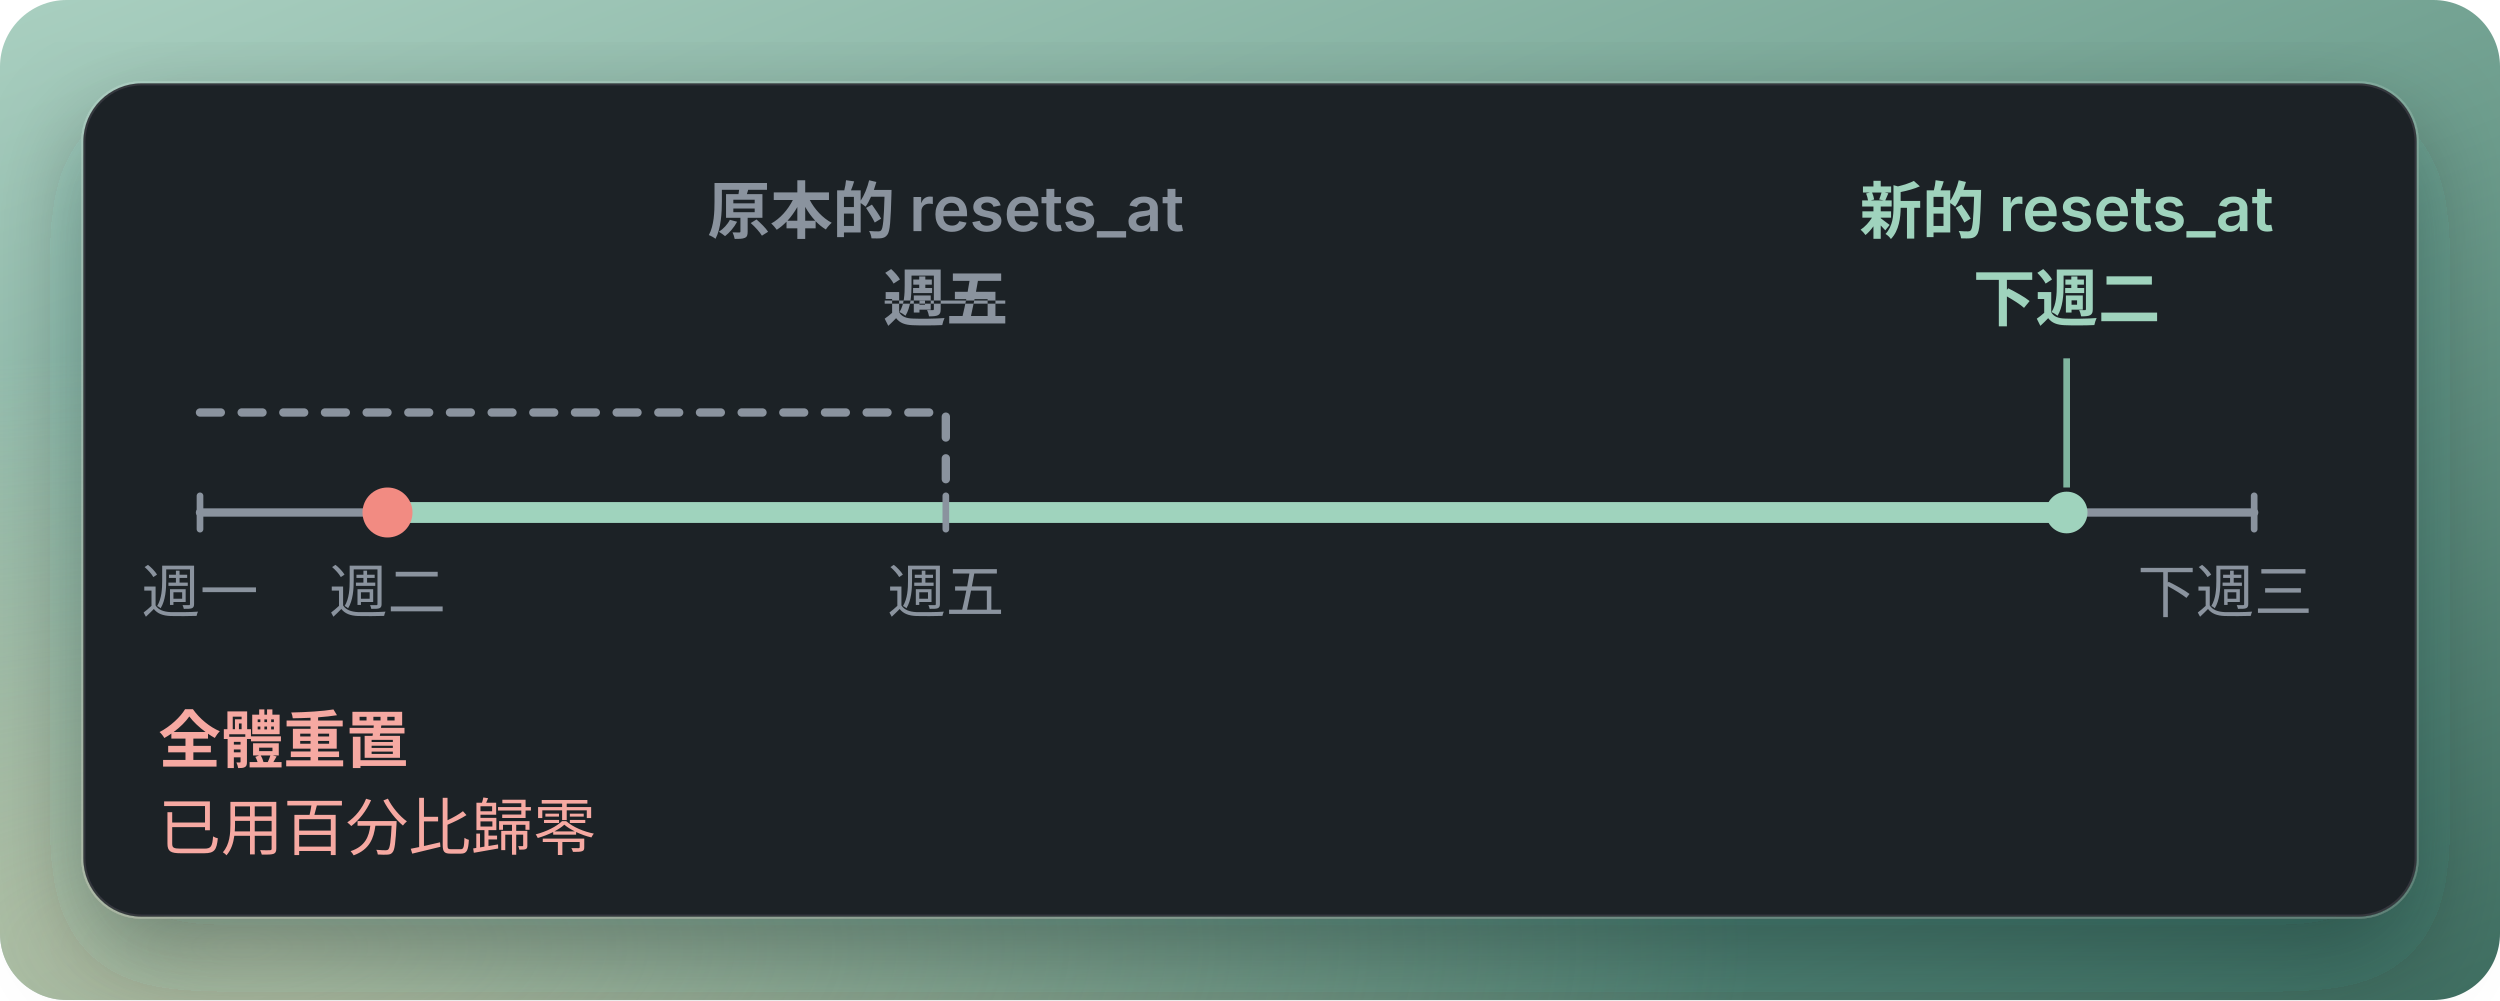
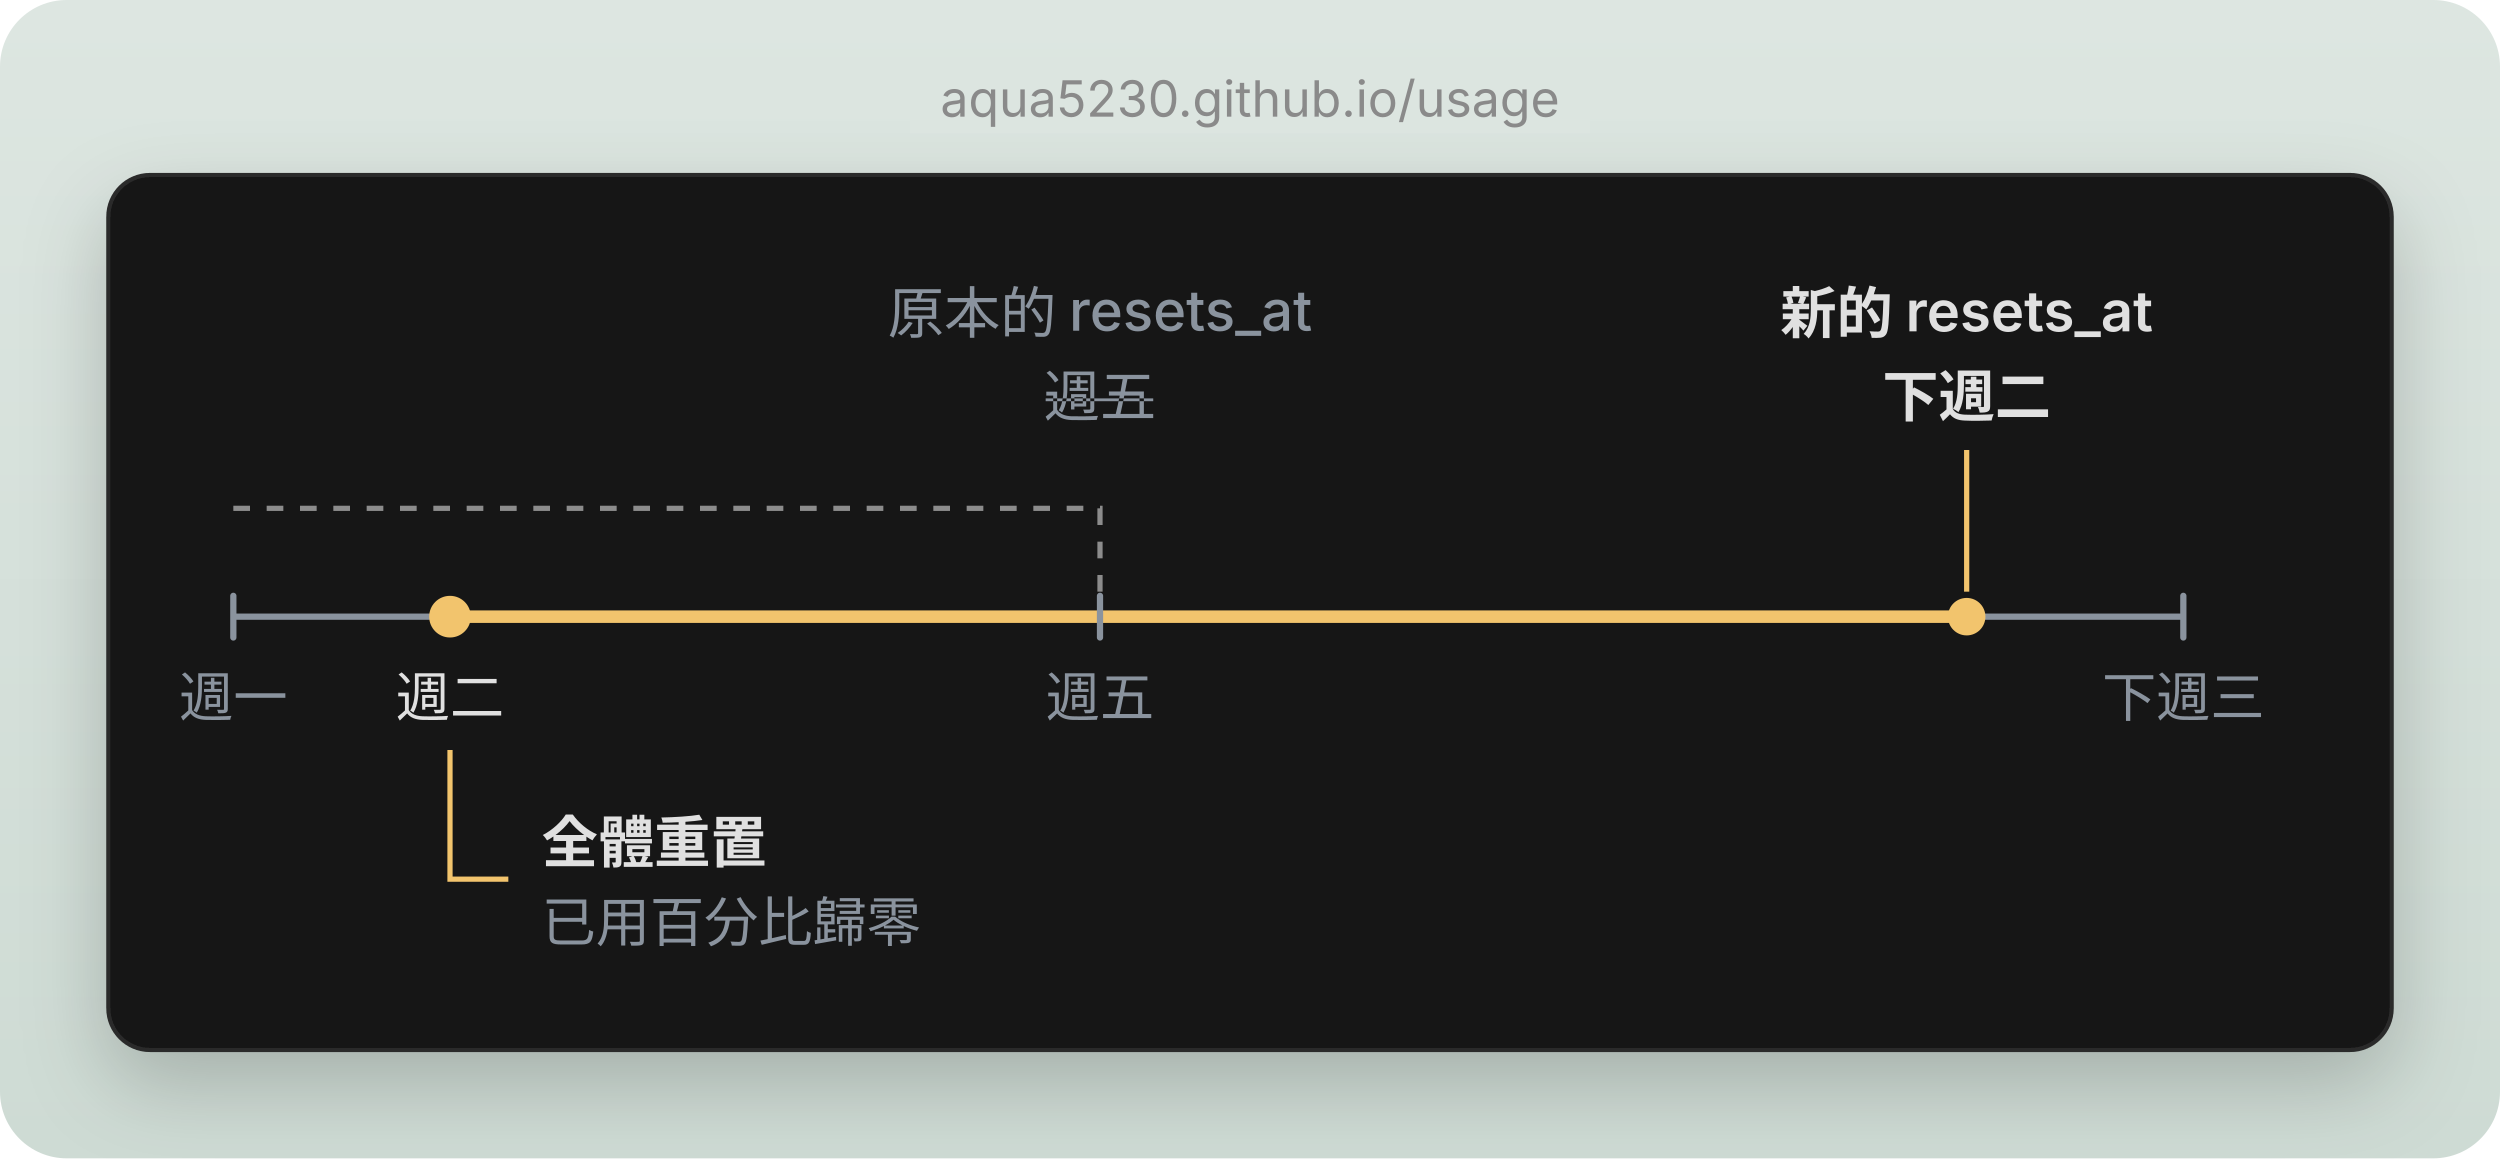
- <svg xmlns="http://www.w3.org/2000/svg" viewBox="0 0 600 240" role="img" aria-label="Codex 在週二全體重置時，已用百分比歸零，下一次補滿的時間從原本的週五改成下週二。" font-family="Noto Sans TC, -apple-system, sans-serif">
+ <svg xmlns="http://www.w3.org/2000/svg" viewBox="0 0 600 278" role="img" aria-label="Codex 在週二全體重置時，已用百分比歸零，下一次補滿的時間從原本的週五改成下週二。" font-family="Noto Sans TC, -apple-system, sans-serif">
  <defs>
-     <linearGradient id="bg" x1="0" y1="0" x2="1" y2="1">
-       <stop offset="0" stop-color="#A9CFC0" />
-       <stop offset=".55" stop-color="#6E9E8E" />
-       <stop offset="1" stop-color="#3F6E61" />
+     <linearGradient id="bg" x1="0" y1="0" x2="0" y2="1">
+       <stop offset="0" stop-color="#DDE6E1" />
+       <stop offset="1" stop-color="#CEDBD4" />
    </linearGradient>
-     <radialGradient id="g1" cx=".1" cy=".95" r=".6">
-       <stop offset="0" stop-color="#E8D9B5" stop-opacity=".55" />
-       <stop offset="1" stop-color="#E8D9B5" stop-opacity="0" />
-     </radialGradient>
    <filter id="sh" x="-10%" y="-10%" width="120%" height="130%">
-       <feDropShadow dx="0" dy="10" stdDeviation="12" flood-color="#0B2A22" flood-opacity=".38" />
+       <feDropShadow dx="0" dy="8" stdDeviation="10" flood-color="#141414" flood-opacity="0.20" />
    </filter>
  </defs>
-   <rect width="600" height="240" rx="16" fill="url(#bg)" />
-   <rect width="600" height="240" rx="16" fill="url(#g1)" />
+   <rect width="600" height="278" rx="16" fill="url(#bg)" />
  <g filter="url(#sh)">
-     <rect x="20" y="20" width="560" height="200" rx="14" fill="#1E2228" stroke="#FFFFFF1A" />
+     <rect x="26" y="42" width="548" height="210" rx="10" fill="#161616" stroke="#2C2C2C" stroke-width="1" />
  </g>
-   <g font-size="15" font-weight="600">
-     <text x="227" y="56" fill="#8A939E" text-anchor="middle">原本的 resets_at</text>
-     <text x="227" y="77" fill="#8A939E" text-anchor="middle" text-decoration="line-through">週五</text>
-     <text x="496" y="56" fill="#9FD3BD" text-anchor="middle">新的 resets_at</text>
-     <text x="496" y="77" fill="#9FD3BD" text-anchor="middle">下週二</text>
-   </g>
-   <path d="M48 99H227V118" fill="none" stroke="#8A939E" stroke-width="2" stroke-linecap="round" stroke-dasharray="5 5" />
-   <path d="M496 86V117" stroke="#7FB59F" stroke-width="1.6" />
-   <path d="M48 123H541" stroke="#8A939E" stroke-width="2" stroke-linecap="round" />
-   <path d="M93 123H496" stroke="#9FD3BD" stroke-width="5" stroke-linecap="round" />
-   <g fill="none" stroke="#8A939E" stroke-width="1.6" stroke-linecap="round">
-     <path d="M48 119V127M227 119V127M541 119V127" />
-   </g>
-   <circle cx="496" cy="123" r="5" fill="#9FD3BD" />
-   <circle cx="93" cy="123" r="6" fill="#F28B82" />
-   <g fill="#8A939E" font-size="14">
-     <text x="48" y="147" text-anchor="middle">週一</text>
-     <text x="93" y="147" text-anchor="middle">週二</text>
-     <text x="227" y="147" text-anchor="middle">週五</text>
-     <text x="555" y="147" text-anchor="end">下週三</text>
-   </g>
-   <text x="38" y="183" font-size="15" font-weight="600" fill="#F6A9A2">全體重置</text>
-   <text x="38" y="204" font-size="15" fill="#F6A9A2">已用百分比歸零</text>
+   <text x="264" y="80" font-size="13.5" font-weight="500" fill="#8A939E" text-anchor="middle" data-role="label">原本的 resets_at</text>
+   <text x="264" y="100" font-size="13.5" font-weight="500" fill="#8A939E" text-anchor="middle" text-decoration="line-through" data-role="label">週五</text>
+   <text x="472" y="80" font-size="13.5" font-weight="600" fill="#E0E0E0" text-anchor="middle" data-role="label">新的 resets_at</text>
+   <text x="472" y="100" font-size="13.5" font-weight="600" fill="#E0E0E0" text-anchor="middle" data-role="label">下週二</text>
+   <path d="M 56 122 H 264 V 142" fill="none" stroke="#8C8C8C" stroke-width="1.25" stroke-dasharray="4 4" />
+   <line x1="472" y1="108" x2="472" y2="142" stroke="#F2C46D" stroke-width="1.25" />
+   <line x1="56" y1="148" x2="524" y2="148" stroke="#8A939E" stroke-width="1.5" />
+   <line x1="108" y1="148" x2="472" y2="148" stroke="#F2C46D" stroke-width="3" />
+   <path d="M 56 143 V 153 M 264 143 V 153 M 524 143 V 153" fill="none" stroke="#8A939E" stroke-width="1.5" stroke-linecap="round" />
+   <circle cx="472" cy="148" r="4.5" fill="#F2C46D" />
+   <circle cx="108" cy="148" r="5" fill="#F2C46D" />
+   <text x="56" y="172" font-size="13" font-weight="400" fill="#8A939E" text-anchor="middle" data-role="label">週一</text>
+   <text x="108" y="172" font-size="13" font-weight="500" fill="#E0E0E0" text-anchor="middle" data-role="label">週二</text>
+   <text x="264" y="172" font-size="13" font-weight="400" fill="#8A939E" text-anchor="middle" data-role="label">週五</text>
+   <text x="524" y="172" font-size="13" font-weight="400" fill="#8A939E" text-anchor="middle" data-role="label">下週三</text>
+   <path d="M 108 180 V 211 H 122" fill="none" stroke="#F2C46D" stroke-width="1.25" />
+   <text x="130" y="207" font-size="13.5" font-weight="600" fill="#E0E0E0" data-role="label">全體重置</text>
+   <text x="130" y="226" font-size="13" font-weight="400" fill="#8A939E" data-role="label">已用百分比歸零</text>
+   <rect x="218.39" y="16" width="163.22" height="16" fill="#DCE5E0" data-role="watermark-mask" />
+   <text x="300" y="28" font-size="12" font-family="-apple-system, Noto Sans TC, sans-serif" fill="#8A8A8A" text-anchor="middle" data-role="watermark">aqua5230.github.io/usage</text>
</svg>
